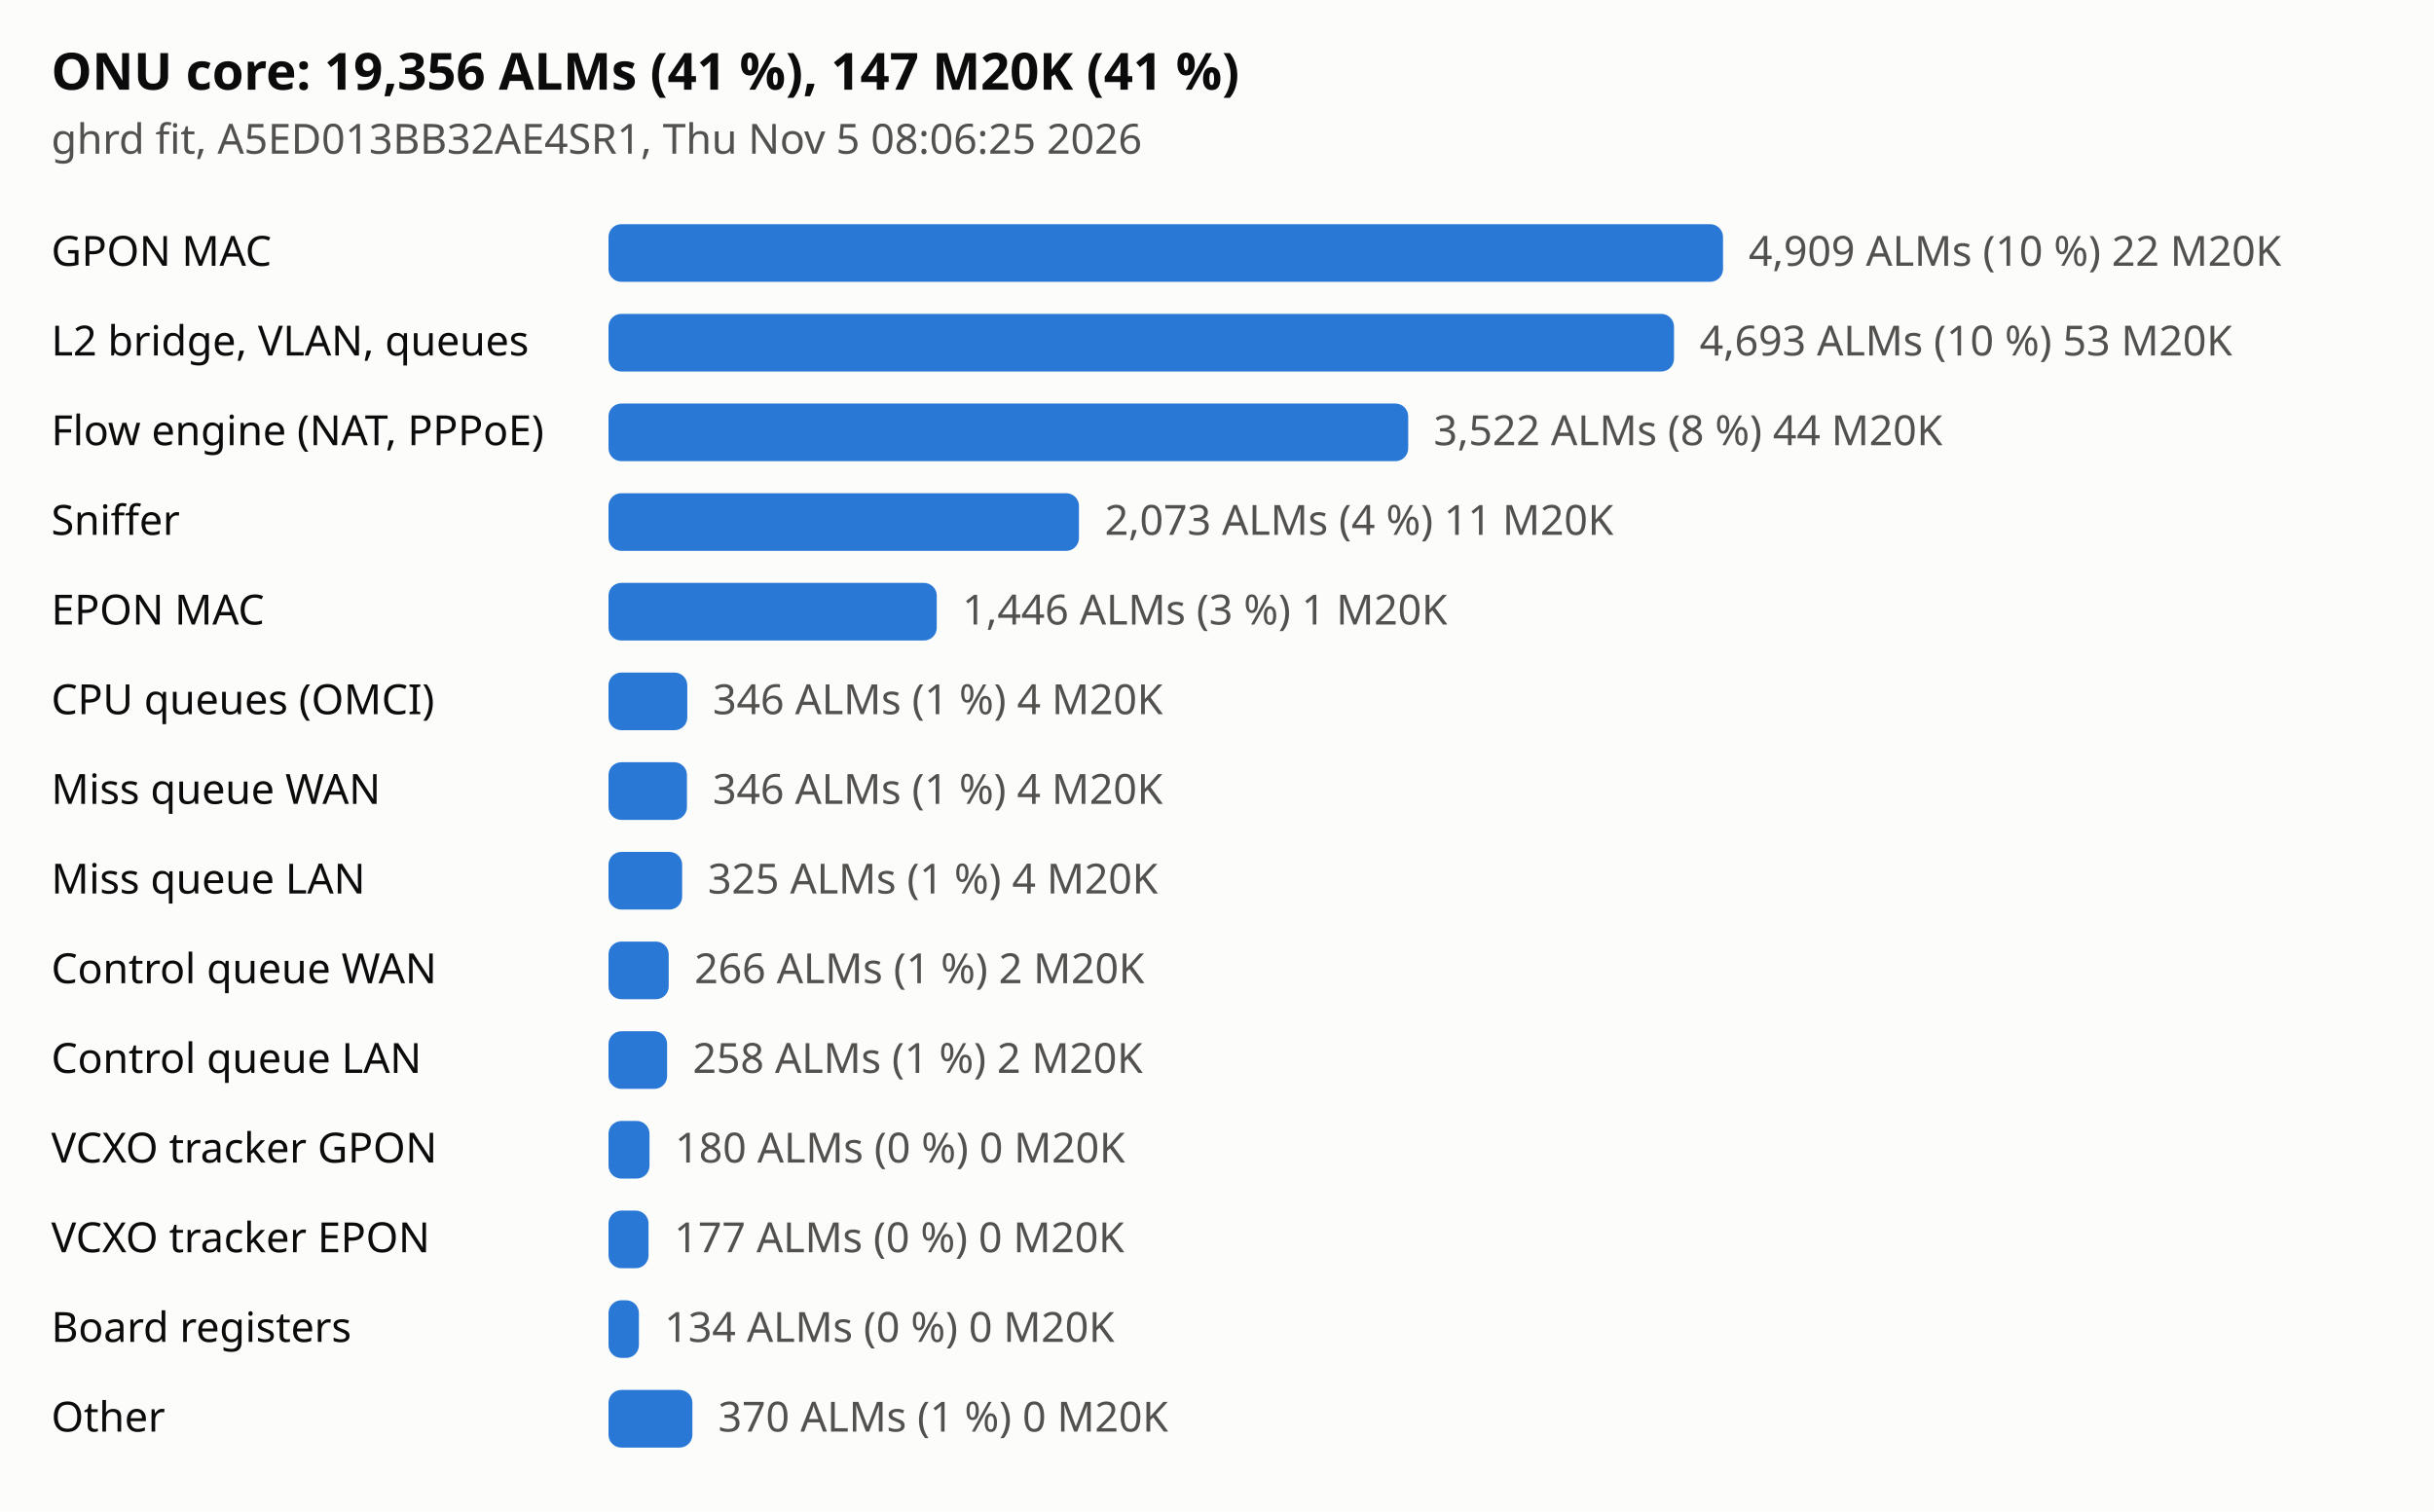
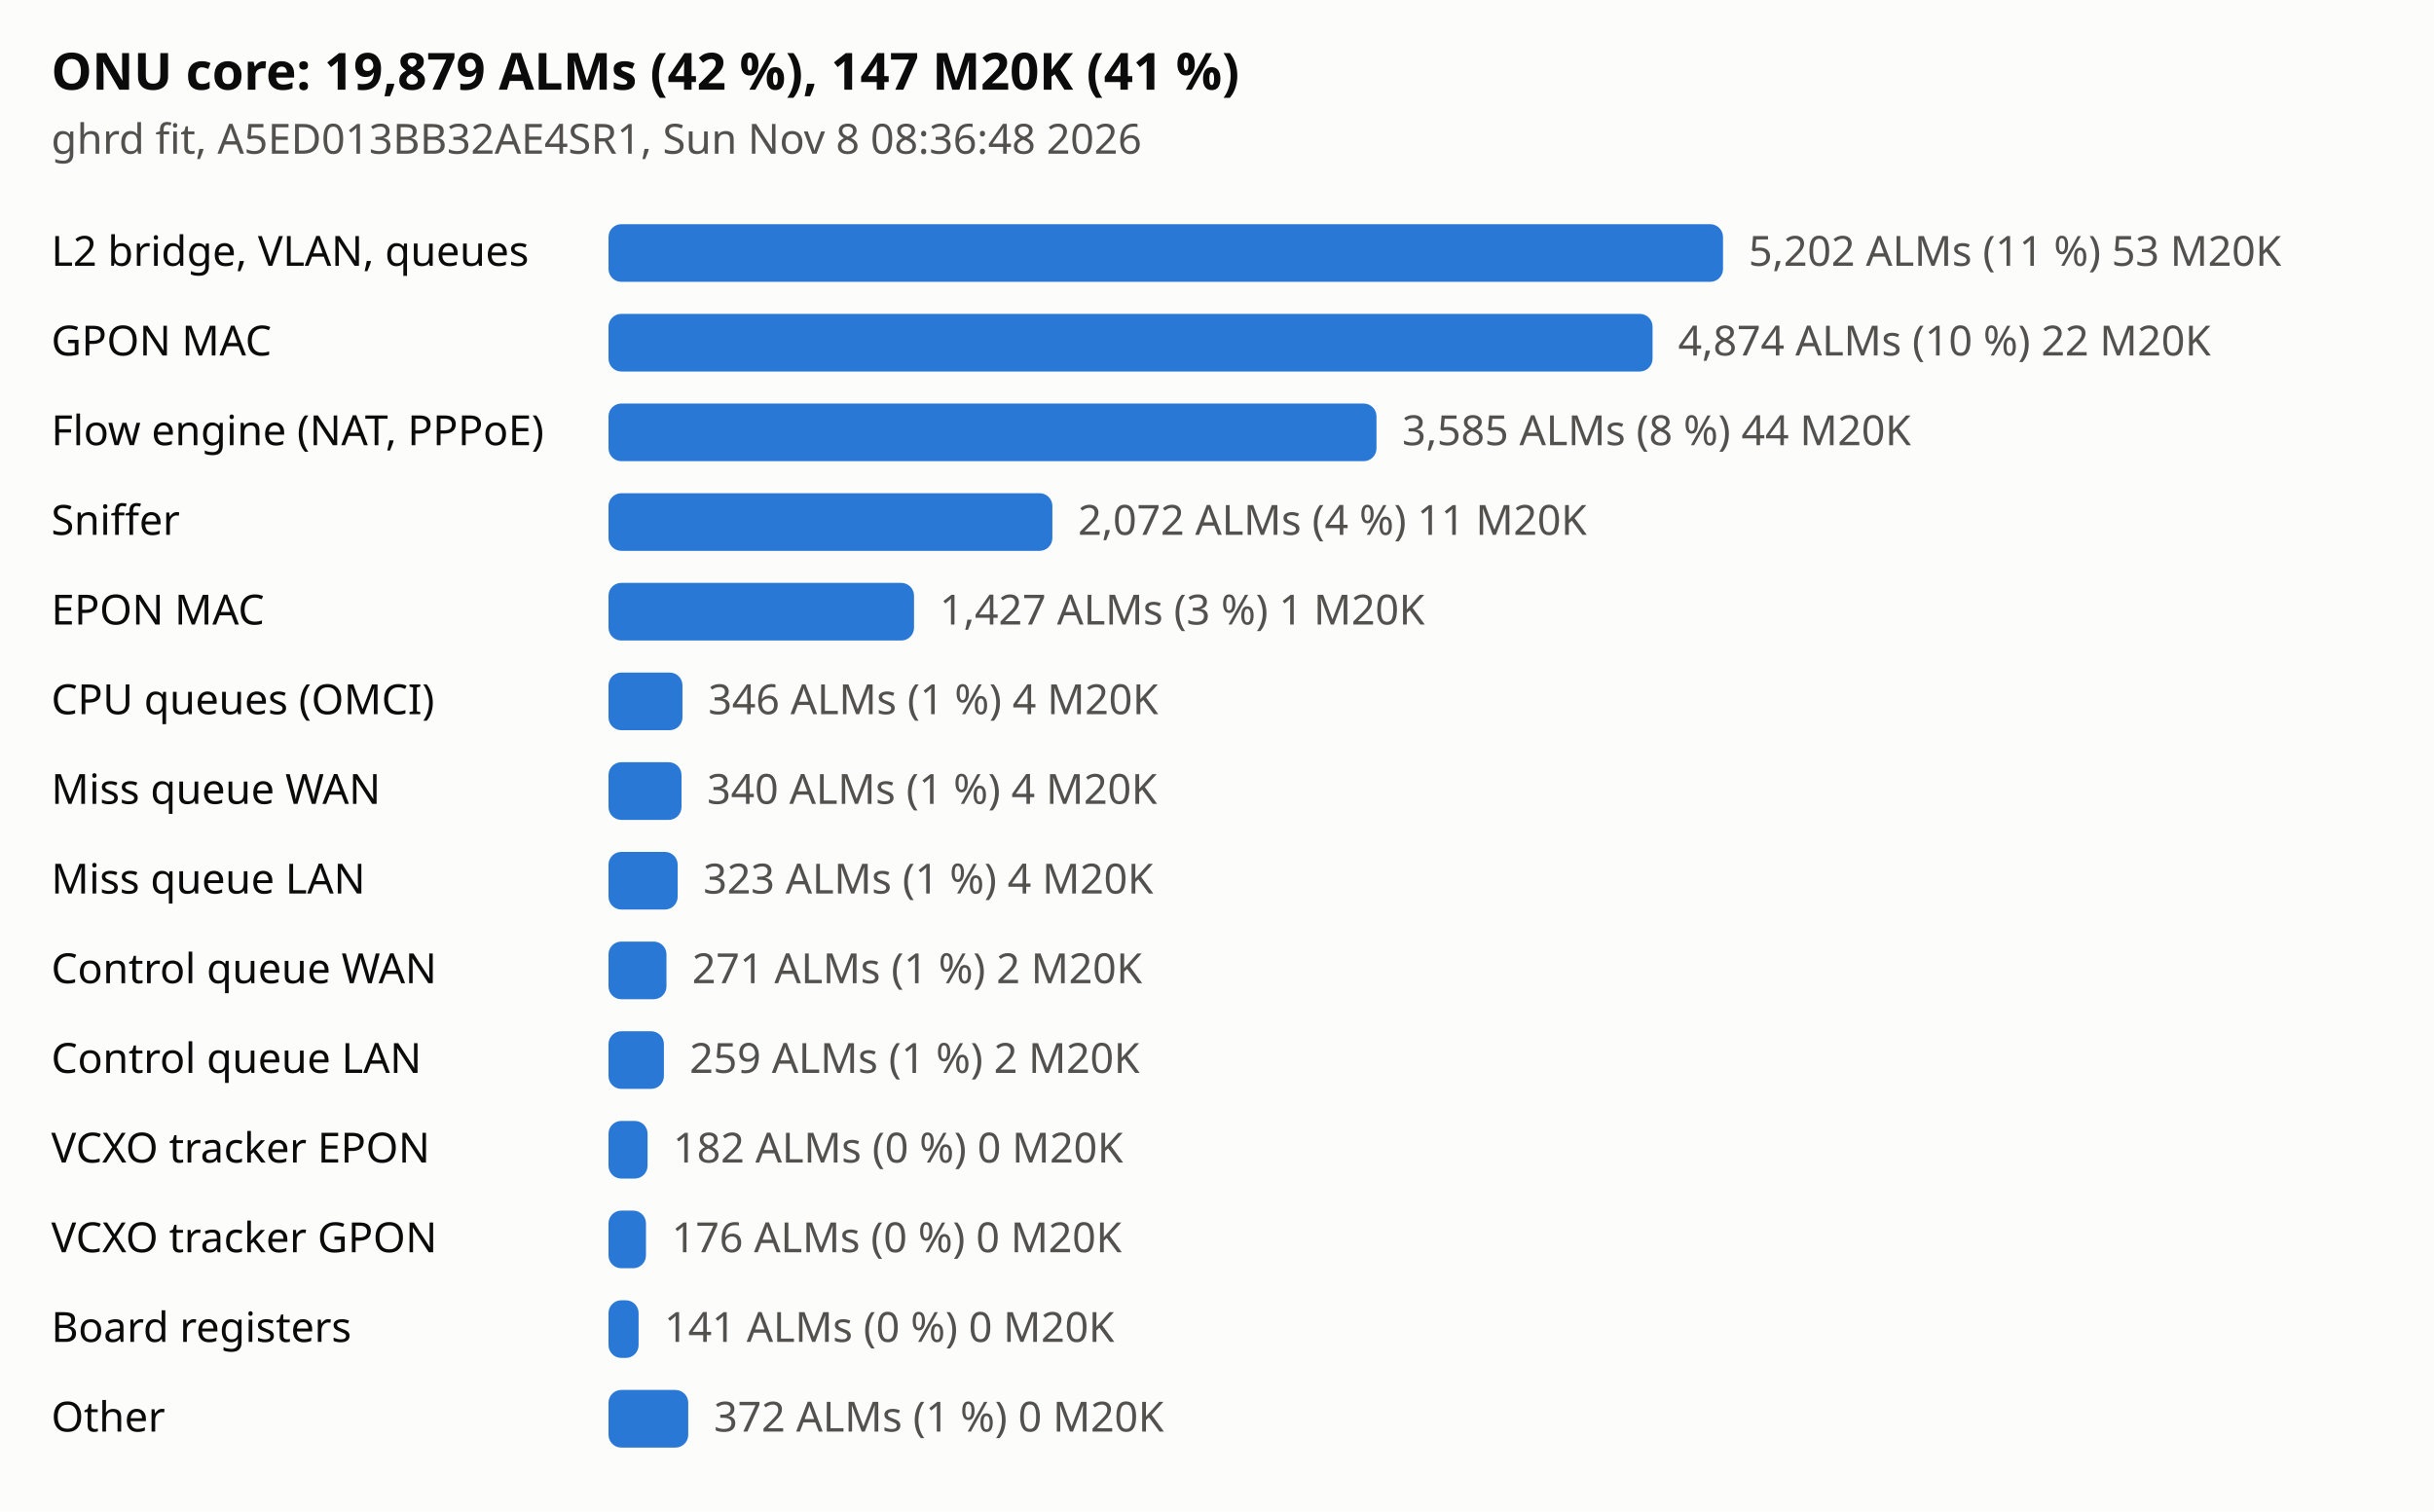
<svg xmlns="http://www.w3.org/2000/svg" width="760" height="472" viewBox="0 0 760 472" role="img">
  <style>text { font: 13px system-ui, sans-serif; } .h { font-size: 16px; font-weight: 600; } .bg { fill: #fcfcfb; } text { fill: #0b0b0b; } .t2 { fill: #52514e; } .track { fill: #e6e5e0; } .s0 { fill: #2a78d6; } .s1 { fill: #eb6834; } .s2 { fill: #1baf7a; } .s3 { fill: #eda100; } .s4 { fill: #e87ba4; } .s5 { fill: #008300; } .s6 { fill: #6250d6; } @media (prefers-color-scheme: dark) { .bg { fill: #1a1a19; } text { fill: #f0efec; } .t2 { fill: #c3c2b7; } .track { fill: #33332f; } .s0 { fill: #3987e5; } .s1 { fill: #d95926; } .s2 { fill: #199e70; } .s3 { fill: #c98500; } .s4 { fill: #d55181; } .s5 { fill: #008300; } .s6 { fill: #9085e9; } }</style>
  <rect width="760" height="472" class="bg" />
-   <text x="16" y="28" class="h" text-anchor="start">ONU core: 19,356 ALMs (41 %), 147 M20K (41 %)</text>
-   <text x="16" y="48" class="t2" text-anchor="start">ghrd fit, A5ED013BB32AE4SR1, Thu Nov  5 08:06:25 2026</text>
-   <text x="16" y="83" class="" text-anchor="start">GPON MAC</text>
+   <text x="16" y="28" class="h" text-anchor="start">ONU core: 19,879 ALMs (42 %), 147 M20K (41 %)</text>
+   <text x="16" y="48" class="t2" text-anchor="start">ghrd fit, A5ED013BB32AE4SR1, Sun Nov  8 08:36:48 2026</text>
+   <text x="16" y="83" class="" text-anchor="start">L2 bridge, VLAN, queues</text>
  <rect x="190.0" y="70" width="348.0" height="18" rx="4" class="s0" />
-   <text x="546.0" y="83" class="t2" text-anchor="start">4,909 ALMs (10 %)  22 M20K</text>
-   <text x="16" y="111" class="" text-anchor="start">L2 bridge, VLAN, queues</text>
-   <rect x="190.0" y="98" width="332.7" height="18" rx="4" class="s0" />
-   <text x="530.701" y="111" class="t2" text-anchor="start">4,693 ALMs (10 %)  53 M20K</text>
+   <text x="546.0" y="83" class="t2" text-anchor="start">5,202 ALMs (11 %)  53 M20K</text>
+   <text x="16" y="111" class="" text-anchor="start">GPON MAC</text>
+   <rect x="190.0" y="98" width="326.0" height="18" rx="4" class="s0" />
+   <text x="523.993" y="111" class="t2" text-anchor="start">4,874 ALMs (10 %)  22 M20K</text>
  <text x="16" y="139" class="" text-anchor="start">Flow engine (NAT, PPPoE)</text>
-   <rect x="190.0" y="126" width="249.7" height="18" rx="4" class="s0" />
-   <text x="447.65" y="139" class="t2" text-anchor="start">3,522 ALMs (8 %)  44 M20K</text>
+   <rect x="190.0" y="126" width="239.8" height="18" rx="4" class="s0" />
+   <text x="437.817" y="139" class="t2" text-anchor="start">3,585 ALMs (8 %)  44 M20K</text>
  <text x="16" y="167" class="" text-anchor="start">Sniffer</text>
-   <rect x="190.0" y="154" width="146.9" height="18" rx="4" class="s0" />
-   <text x="344.94" y="167" class="t2" text-anchor="start">2,073 ALMs (4 %)  11 M20K</text>
+   <rect x="190.0" y="154" width="138.6" height="18" rx="4" class="s0" />
+   <text x="336.591" y="167" class="t2" text-anchor="start">2,072 ALMs (4 %)  11 M20K</text>
  <text x="16" y="195" class="" text-anchor="start">EPON MAC</text>
-   <rect x="190.0" y="182" width="102.5" height="18" rx="4" class="s0" />
-   <text x="300.483" y="195" class="t2" text-anchor="start">1,446 ALMs (3 %)  1 M20K</text>
+   <rect x="190.0" y="182" width="95.4" height="18" rx="4" class="s0" />
+   <text x="293.427" y="195" class="t2" text-anchor="start">1,427 ALMs (3 %)  1 M20K</text>
  <text x="16" y="223" class="" text-anchor="start">CPU queues (OMCI)</text>
-   <rect x="190.0" y="210" width="24.6" height="18" rx="4" class="s0" />
-   <text x="222.564" y="223" class="t2" text-anchor="start">346 ALMs (1 %)  4 M20K</text>
+   <rect x="190.0" y="210" width="23.1" height="18" rx="4" class="s0" />
+   <text x="221.138" y="223" class="t2" text-anchor="start">346 ALMs (1 %)  4 M20K</text>
  <text x="16" y="251" class="" text-anchor="start">Miss queue WAN</text>
-   <rect x="190.0" y="238" width="24.5" height="18" rx="4" class="s0" />
-   <text x="222.543" y="251" class="t2" text-anchor="start">346 ALMs (1 %)  4 M20K</text>
+   <rect x="190.0" y="238" width="22.8" height="18" rx="4" class="s0" />
+   <text x="220.776" y="251" class="t2" text-anchor="start">340 ALMs (1 %)  4 M20K</text>
  <text x="16" y="279" class="" text-anchor="start">Miss queue LAN</text>
-   <rect x="190.0" y="266" width="23.0" height="18" rx="4" class="s0" />
-   <text x="221.012" y="279" class="t2" text-anchor="start">325 ALMs (1 %)  4 M20K</text>
+   <rect x="190.0" y="266" width="21.6" height="18" rx="4" class="s0" />
+   <text x="219.592" y="279" class="t2" text-anchor="start">323 ALMs (1 %)  4 M20K</text>
  <text x="16" y="307" class="" text-anchor="start">Control queue WAN</text>
-   <rect x="190.0" y="294" width="18.8" height="18" rx="4" class="s0" />
-   <text x="216.822" y="307" class="t2" text-anchor="start">266 ALMs (1 %)  2 M20K</text>
+   <rect x="190.0" y="294" width="18.1" height="18" rx="4" class="s0" />
+   <text x="216.101" y="307" class="t2" text-anchor="start">271 ALMs (1 %)  2 M20K</text>
  <text x="16" y="335" class="" text-anchor="start">Control queue LAN</text>
-   <rect x="190.0" y="322" width="18.3" height="18" rx="4" class="s0" />
-   <text x="216.298" y="335" class="t2" text-anchor="start">258 ALMs (1 %)  2 M20K</text>
-   <text x="16" y="363" class="" text-anchor="start">VCXO tracker GPON</text>
-   <rect x="190.0" y="350" width="12.8" height="18" rx="4" class="s0" />
-   <text x="210.775" y="363" class="t2" text-anchor="start">180 ALMs (0 %)  0 M20K</text>
-   <text x="16" y="391" class="" text-anchor="start">VCXO tracker EPON</text>
-   <rect x="190.0" y="378" width="12.5" height="18" rx="4" class="s0" />
-   <text x="210.52" y="391" class="t2" text-anchor="start">177 ALMs (0 %)  0 M20K</text>
+   <rect x="190.0" y="322" width="17.3" height="18" rx="4" class="s0" />
+   <text x="215.311" y="335" class="t2" text-anchor="start">259 ALMs (1 %)  2 M20K</text>
+   <text x="16" y="363" class="" text-anchor="start">VCXO tracker EPON</text>
+   <rect x="190.0" y="350" width="12.2" height="18" rx="4" class="s0" />
+   <text x="210.161" y="363" class="t2" text-anchor="start">182 ALMs (0 %)  0 M20K</text>
+   <text x="16" y="391" class="" text-anchor="start">VCXO tracker GPON</text>
+   <rect x="190.0" y="378" width="11.7" height="18" rx="4" class="s0" />
+   <text x="209.739" y="391" class="t2" text-anchor="start">176 ALMs (0 %)  0 M20K</text>
  <text x="16" y="419" class="" text-anchor="start">Board registers</text>
-   <rect x="190.0" y="406" width="9.5" height="18" rx="4" class="s0" />
-   <text x="207.464" y="419" class="t2" text-anchor="start">134 ALMs (0 %)  0 M20K</text>
+   <rect x="190.0" y="406" width="9.4" height="18" rx="4" class="s0" />
+   <text x="207.425" y="419" class="t2" text-anchor="start">141 ALMs (0 %)  0 M20K</text>
  <text x="16" y="447" class="" text-anchor="start">Other</text>
-   <rect x="190.0" y="434" width="26.2" height="18" rx="4" class="s0" />
-   <text x="224.23" y="447" class="t2" text-anchor="start">370 ALMs (1 %)  0 M20K</text>
+   <rect x="190.0" y="434" width="24.9" height="18" rx="4" class="s0" />
+   <text x="222.897" y="447" class="t2" text-anchor="start">372 ALMs (1 %)  0 M20K</text>
</svg>
